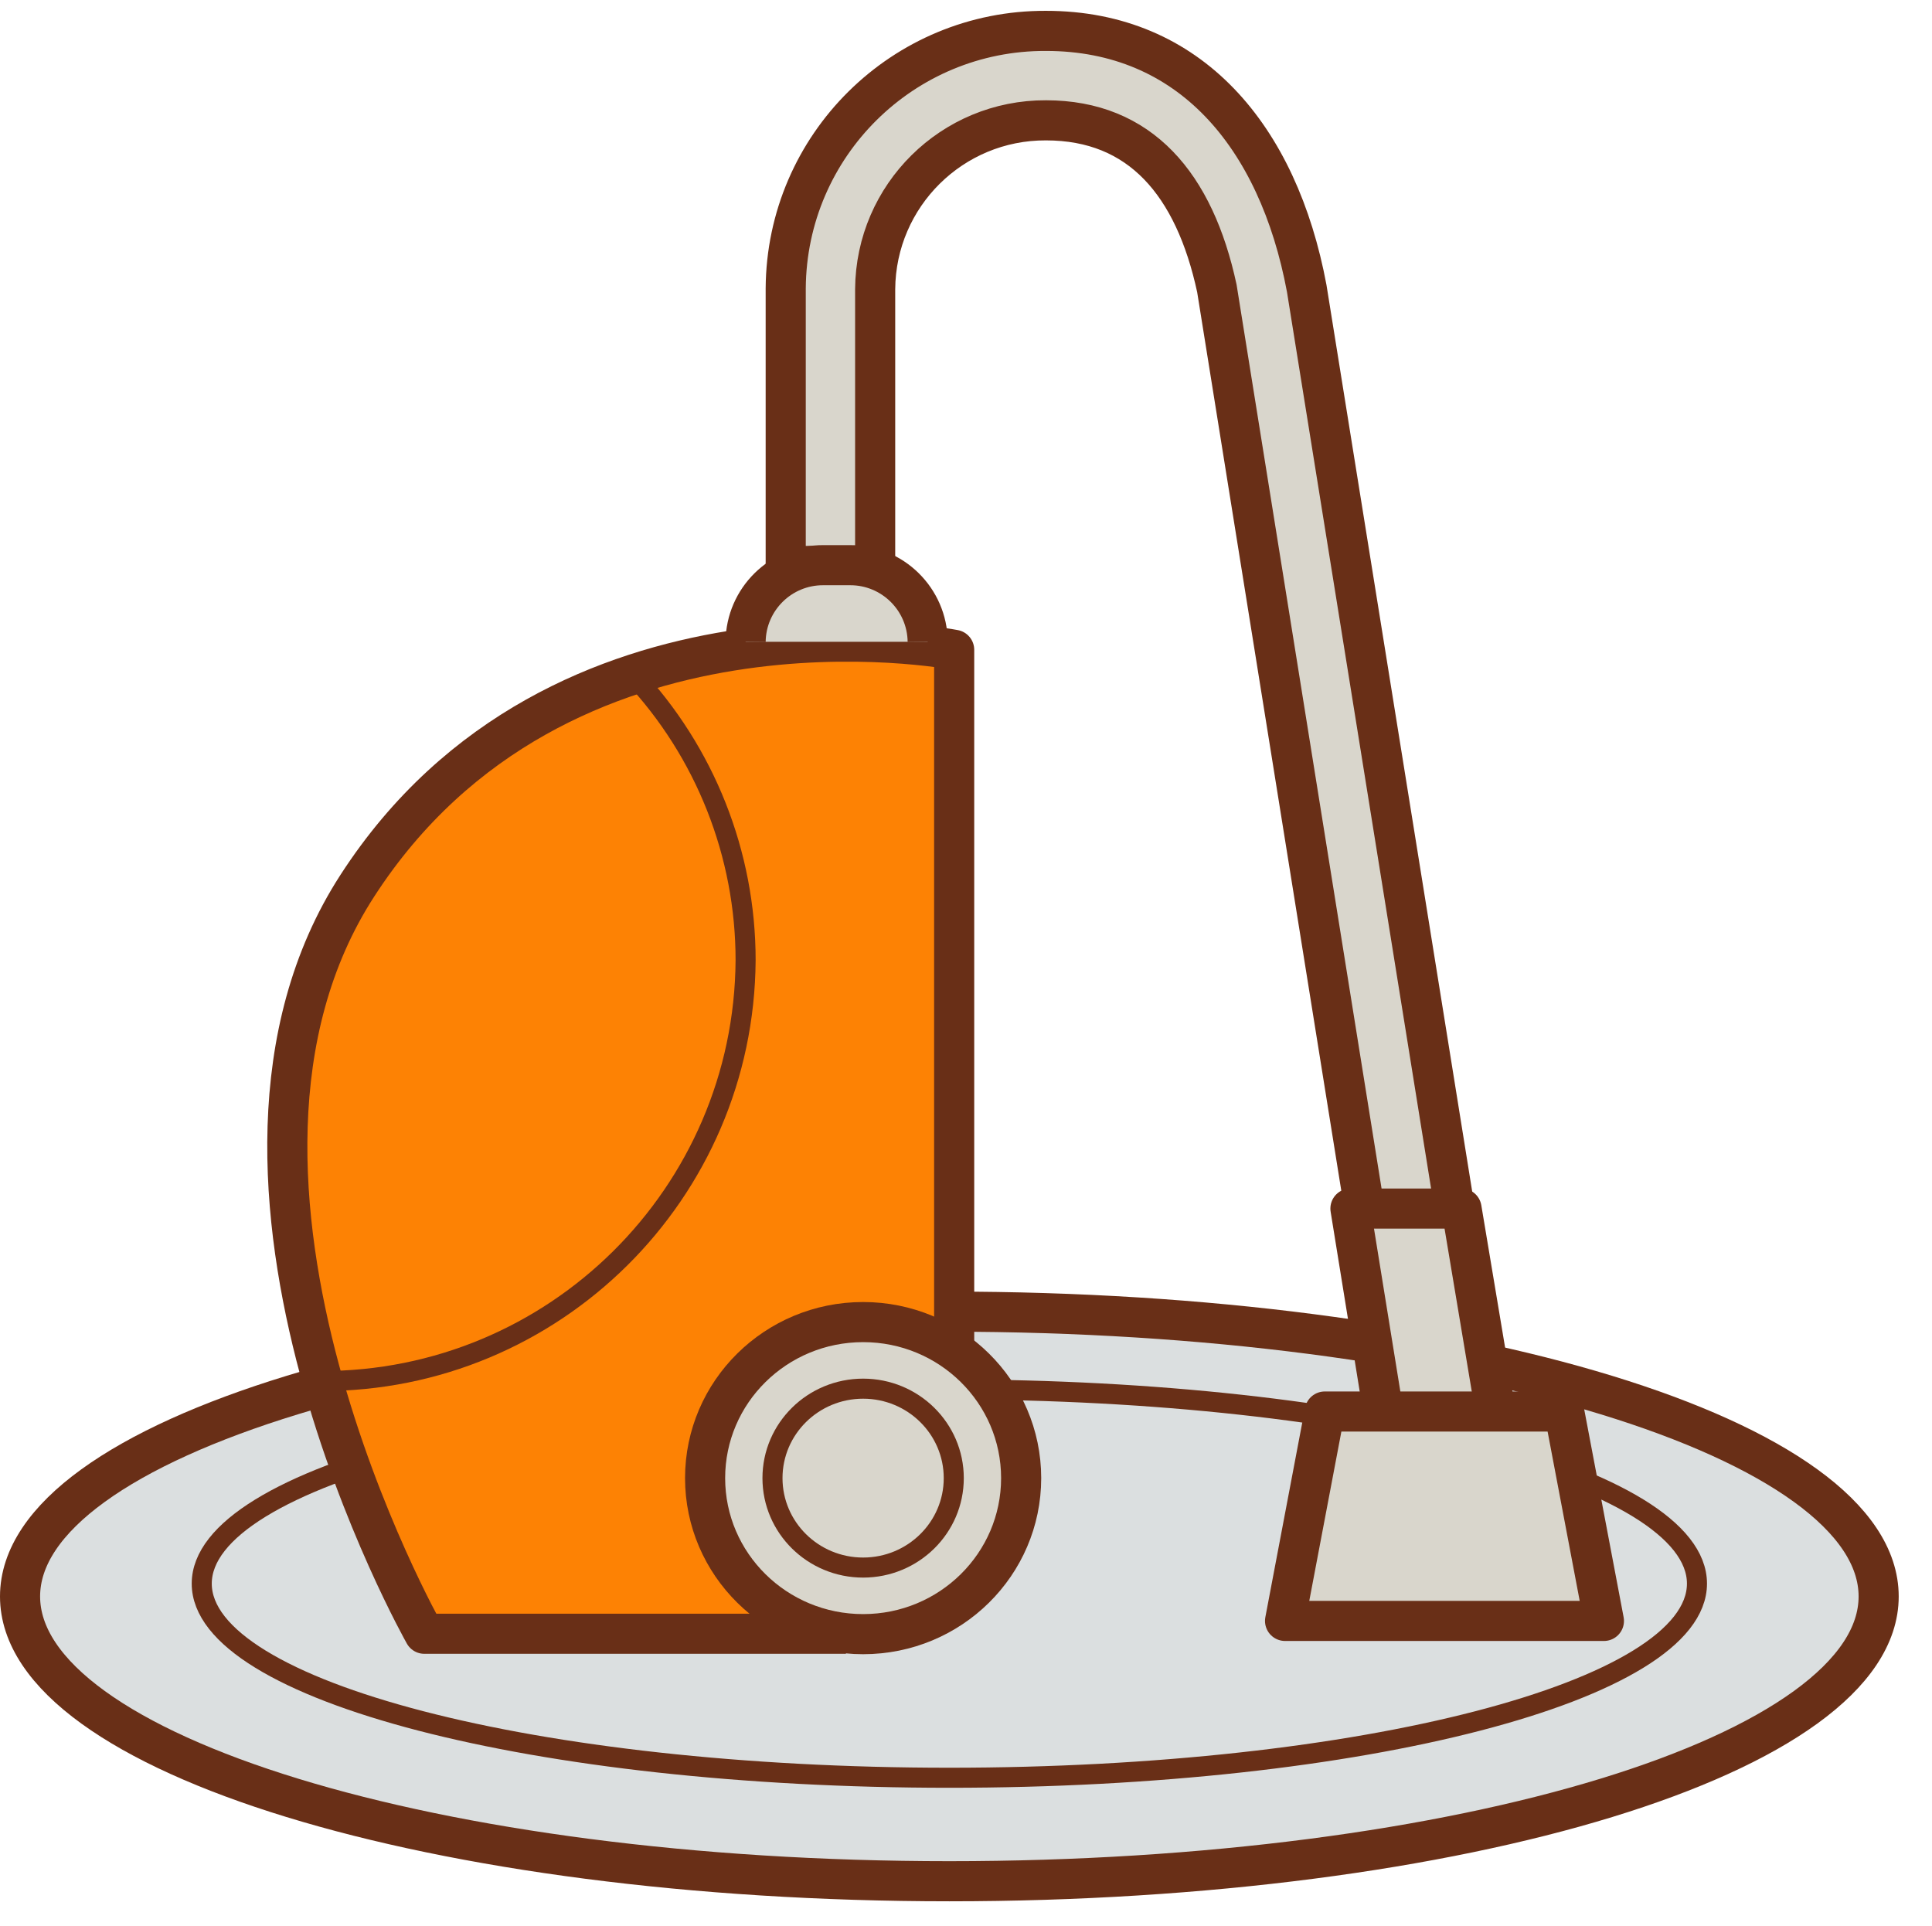
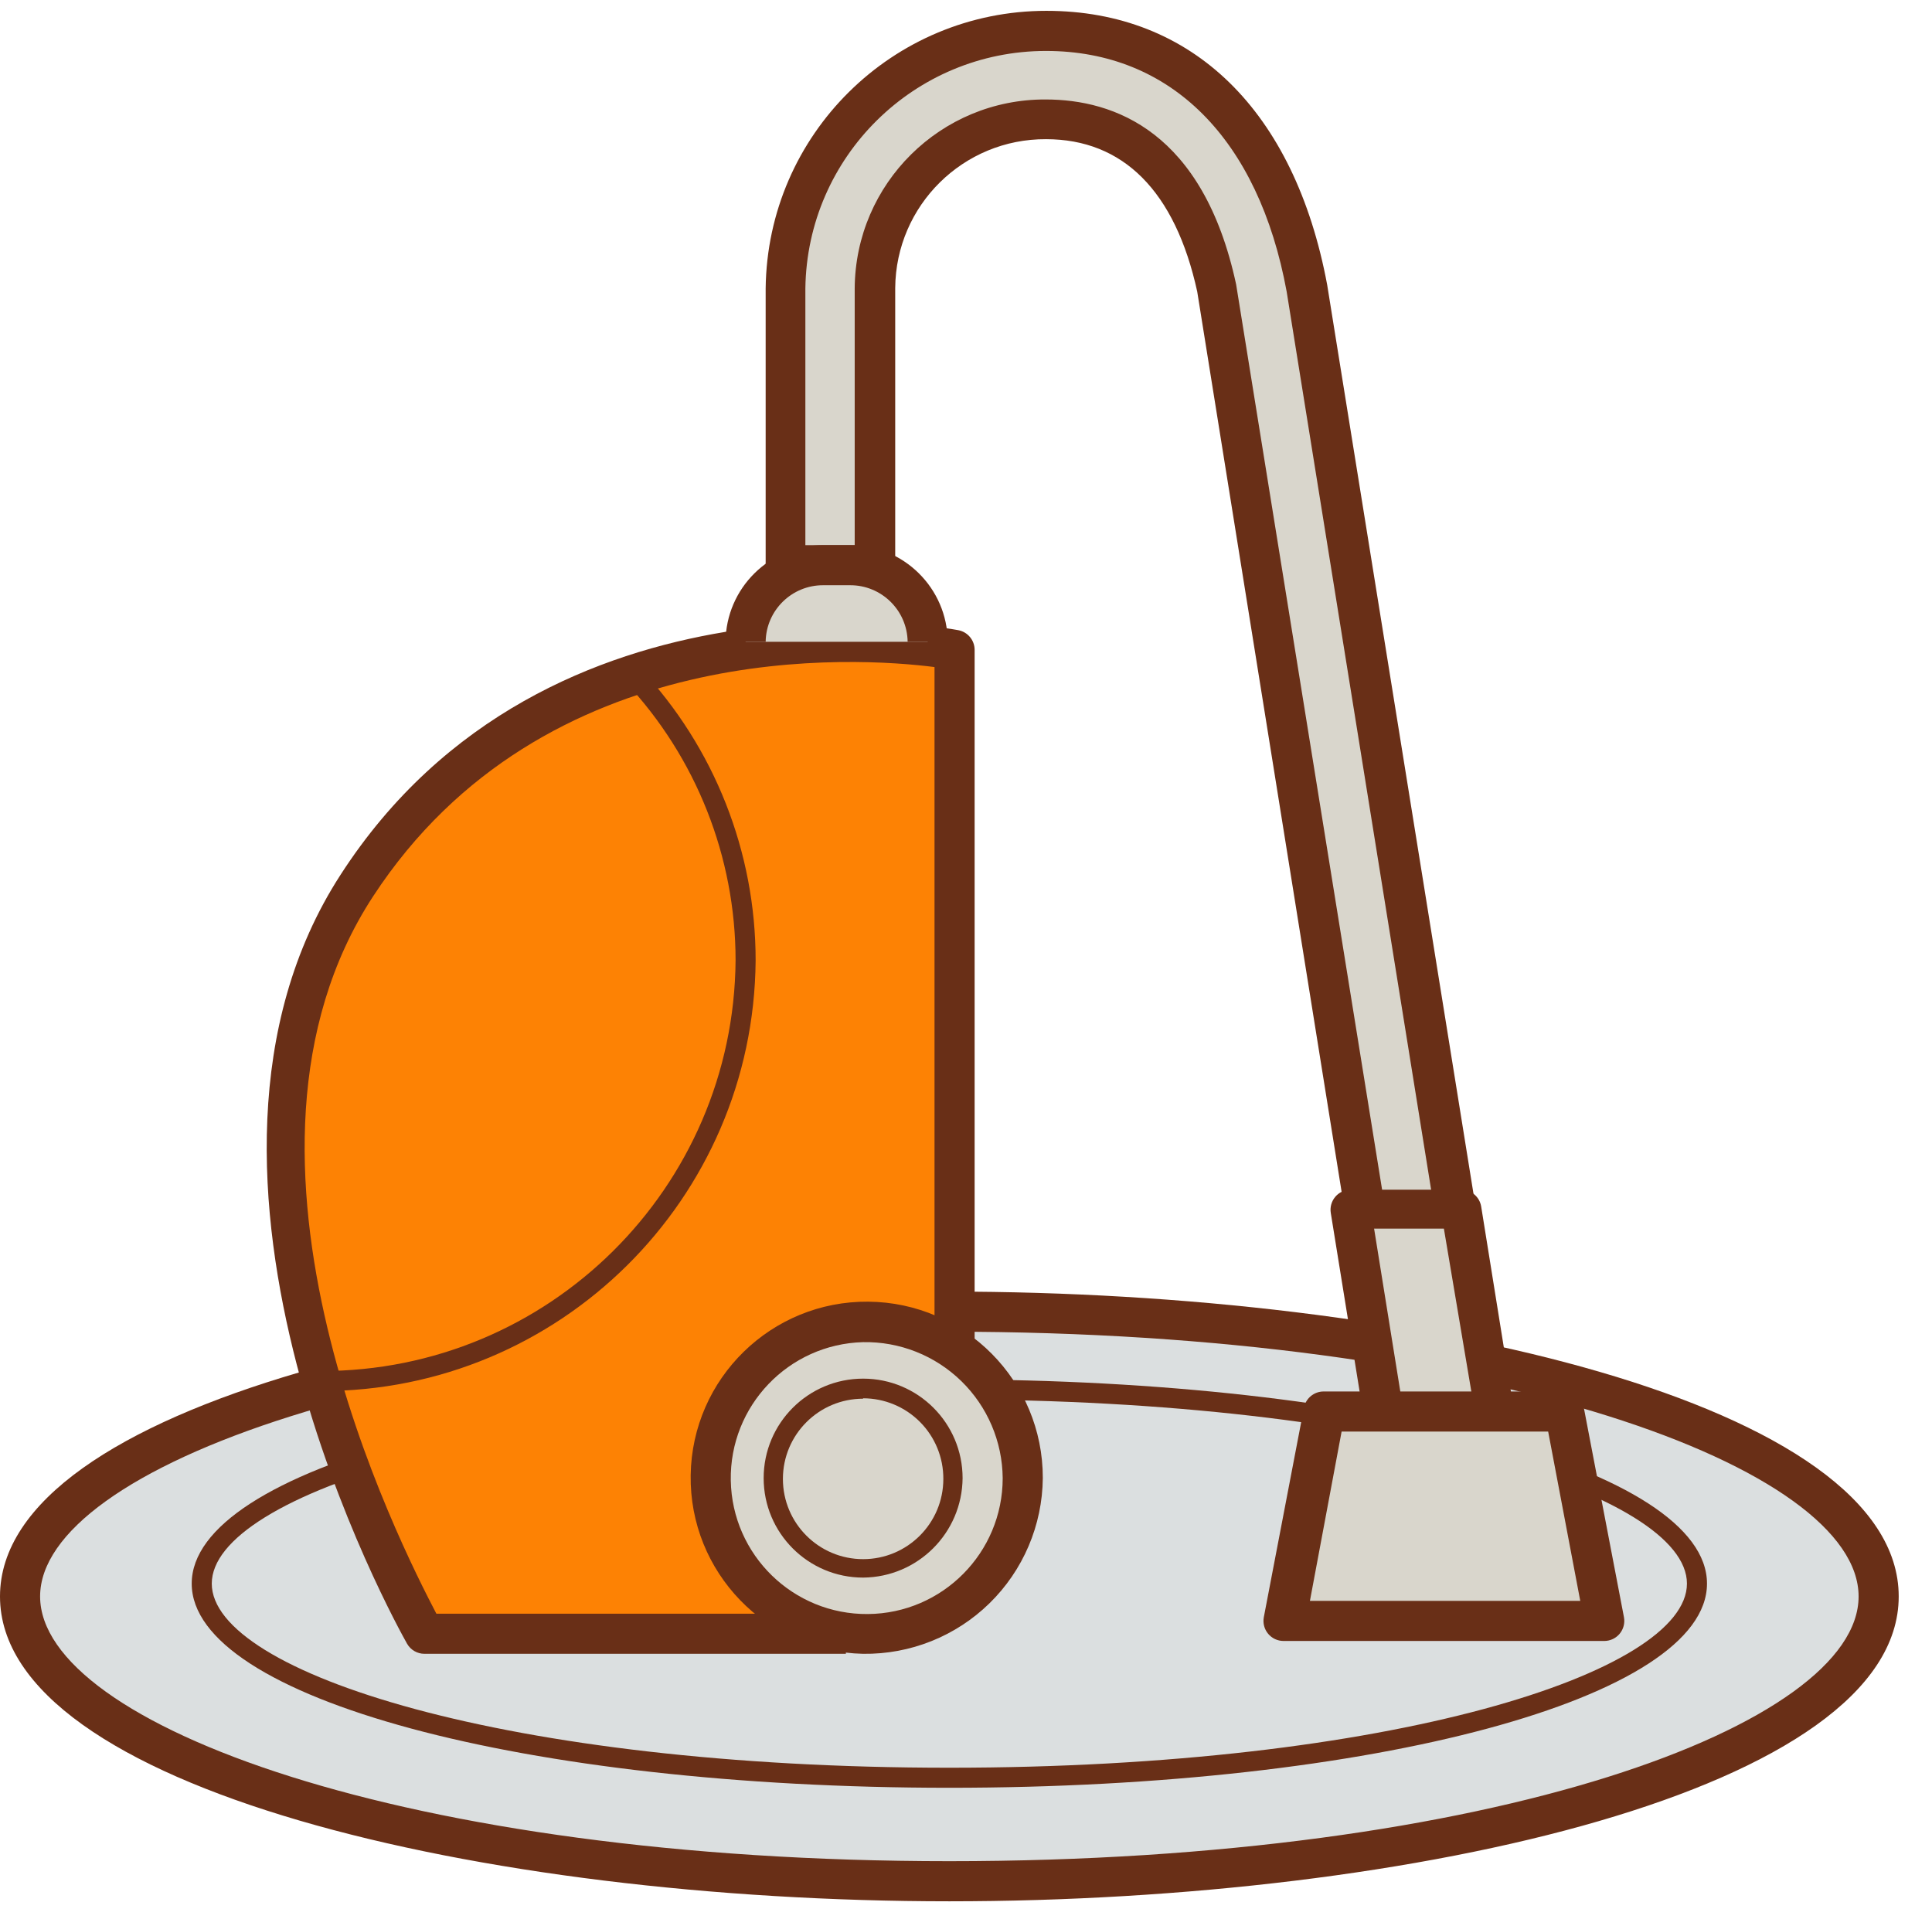
<svg xmlns="http://www.w3.org/2000/svg" width="48.17" height="48" viewBox="0 0 48.17 48">
  <g data-name="Слой 1">
    <path fill="none" d="M.17 0h48v48h-48z" />
-     <ellipse cx="23.67" cy="39.8" rx="23.17" ry="7.1" fill="#dbdfe0" stroke="#692f17" stroke-linejoin="round" />
-     <ellipse cx="23.67" cy="39.48" rx="18.64" ry="4.84" fill="#dbdfe0" stroke="#692f17" stroke-miterlimit="10" stroke-width=".5" />
-     <path d="M23.79 33.84V16.2s-9.85-1.9-14.88 5.88c-4.74 7.32 1.67 18.65 1.67 18.65h10.51" fill="#fd8204" stroke="#692f17" stroke-linejoin="round" fill-rule="evenodd" />
-     <ellipse cx="21.52" cy="36.85" rx="3.94" ry="3.89" fill="#d9d6cc" stroke="#692f17" stroke-miterlimit="10" />
-     <ellipse cx="21.52" cy="36.85" rx="2.26" ry="2.23" fill="#d9d6cc" stroke="#692f17" stroke-linejoin="round" stroke-width=".5" />
-     <path d="M15.77 16.82a10.39 10.39 0 0 1 2.82 7.12A10.56 10.56 0 0 1 8 34.43" fill="none" stroke="#692f17" stroke-linejoin="round" stroke-width=".5" fill-rule="evenodd" />
-     <path d="M37.25 36.24H35L30.34 7.19C29.78 4.59 28.43 3 26.08 3a4.24 4.24 0 0 0-4.26 4.21v6.9h-2.23V7.19A6.46 6.46 0 0 1 26.08.77c3.58 0 5.79 2.62 6.5 6.42z" fill="#d9d6cc" stroke="#692f17" stroke-linecap="round" stroke-linejoin="round" />
-     <path d="M18.59 16a1.93 1.93 0 0 1 1.94-1.91h.66A1.93 1.93 0 0 1 23.13 16M33.67 30.13l1 6.18 2.81.04-1.04-6.22h-2.77z" fill="#d9d6cc" stroke="#692f17" stroke-linejoin="round" />
-     <path fill="#d9d6cc" stroke="#692f17" stroke-linecap="round" stroke-linejoin="round" d="M39.99 40.41h-7.95l.99-5.22H39l.99 5.22z" />
+     <ellipse cx="23.67" cy="39.8" rx="23.17" ry="7.1" fill="#dbdfe0" />
+     <path d="M23.67 47.4C12 47.4 0 44.56 0 39.8s12-7.6 23.67-7.6 23.67 2.8 23.67 7.6-12.04 7.6-23.67 7.6zm0-14.2C10.11 33.2 1 36.62 1 39.8s9.11 6.6 22.67 6.6 22.67-3.4 22.67-6.6-9.11-6.6-22.67-6.6z" fill="#692f17" />
+     <ellipse cx="23.67" cy="39.48" rx="18.64" ry="4.84" fill="#dbdfe0" />
+     <path d="M23.67 44.57c-10.59 0-18.89-2.24-18.89-5.09s8.3-5.09 18.89-5.09 18.89 2.24 18.89 5.09-8.3 5.09-18.89 5.09zm0-9.68c-11 0-18.39 2.37-18.39 4.59s7.39 4.59 18.39 4.59 18.39-2.37 18.39-4.59-7.39-4.59-18.39-4.59z" fill="#692f17" />
+     <path d="M23.79 33.84V16.2s-9.85-1.9-14.88 5.88c-4.74 7.32 1.67 18.65 1.67 18.65h10.51" fill="#fd8204" fill-rule="evenodd" />
+     <path d="M21.09 41.23H10.58a.5.5 0 0 1-.43-.25c-.27-.48-6.51-11.68-1.66-19.17 5.16-8 15.3-6.12 15.4-6.1a.5.5 0 0 1 .41.49v17.64h-1V16.63c-1.87-.24-9.74-.8-14 5.72s.7 16.19 1.58 17.88h10.21z" fill="#692f17" />
+     <ellipse cx="21.52" cy="36.85" rx="3.94" ry="3.89" fill="#d9d6cc" />
+     <path d="M21.52 41.23A4.39 4.39 0 1 1 26 36.85a4.42 4.42 0 0 1-4.48 4.38zm0-7.77A3.39 3.39 0 1 0 25 36.85a3.42 3.42 0 0 0-3.48-3.39z" fill="#692f17" />
+     <ellipse cx="21.52" cy="36.85" rx="2.26" ry="2.23" fill="#d9d6cc" />
+     <path d="M21.52 39.33A2.48 2.48 0 1 1 24 36.85a2.5 2.5 0 0 1-2.48 2.48zm0-4.46a2 2 0 1 0 2 2 2 2 0 0 0-2-2.01zM8 34.68v-.5a10.32 10.32 0 0 0 10.34-10.24A10.14 10.14 0 0 0 15.59 17l.37-.34a10.64 10.64 0 0 1 2.88 7.29A10.82 10.82 0 0 1 8 34.68z" fill="#692f17" />
+     <path d="M37.25 36.24H35L30.34 7.19C29.78 4.59 28.43 3 26.08 3a4.24 4.24 0 0 0-4.26 4.21v6.9h-2.23V7.19A6.46 6.46 0 0 1 26.08.77c3.58 0 5.79 2.62 6.5 6.42z" fill="#d9d6cc" />
+     <path d="M37.25 36.74H35a.5.5 0 0 1-.49-.42L29.85 7.27c-.55-2.51-1.85-3.8-3.77-3.8a3.74 3.74 0 0 0-3.76 3.71v6.9a.5.5 0 0 1-.5.5h-2.23a.5.5 0 0 1-.5-.5V7.19a7 7 0 0 1 7-6.92c3.64 0 6.19 2.49 7 6.83l4.68 29.07a.5.5 0 0 1-.49.58zm-1.81-1h1.22L32.08 7.27c-.7-3.81-2.89-6-6-6a6 6 0 0 0-6 5.92v6.4h1.23v-6.4a4.74 4.74 0 0 1 4.76-4.71c1.71 0 3.93.8 4.75 4.61z" fill="#692f17" />
+     <path d="M18.59 16a1.93 1.93 0 0 1 1.94-1.91h.66A1.93 1.93 0 0 1 23.13 16" fill="#d9d6cc" />
+     <path d="M23.63 16h-1a1.43 1.43 0 0 0-1.44-1.41h-.66A1.43 1.43 0 0 0 19.09 16h-1a2.43 2.43 0 0 1 2.44-2.41h.66A2.43 2.43 0 0 1 23.63 16z" fill="#692f17" />
+     <path fill="#d9d6cc" d="M33.67 30.13l1.01 6.18 2.8.04-1.04-6.22h-2.77z" />
+     <path d="M37.47 36.85h-2.8a.5.5 0 0 1-.49-.42l-1-6.19a.5.5 0 0 1 .49-.58h2.77a.5.5 0 0 1 .49.42l1 6.22a.5.5 0 0 1-.49.58zm-2.37-1h1.78L36 30.63h-1.74z" fill="#692f17" />
+     <path fill="#d9d6cc" d="M39.99 40.41h-7.94l.98-5.22H39l.99 5.22z" />
+     <path d="M40 40.91h-8a.5.5 0 0 1-.49-.59l1-5.22a.5.5 0 0 1 .49-.41h6a.5.5 0 0 1 .49.41l1 5.22a.5.5 0 0 1-.49.59zm-7.34-1h6.74l-.8-4.22h-5.15z" fill="#692f17" />
  </g>
</svg>
